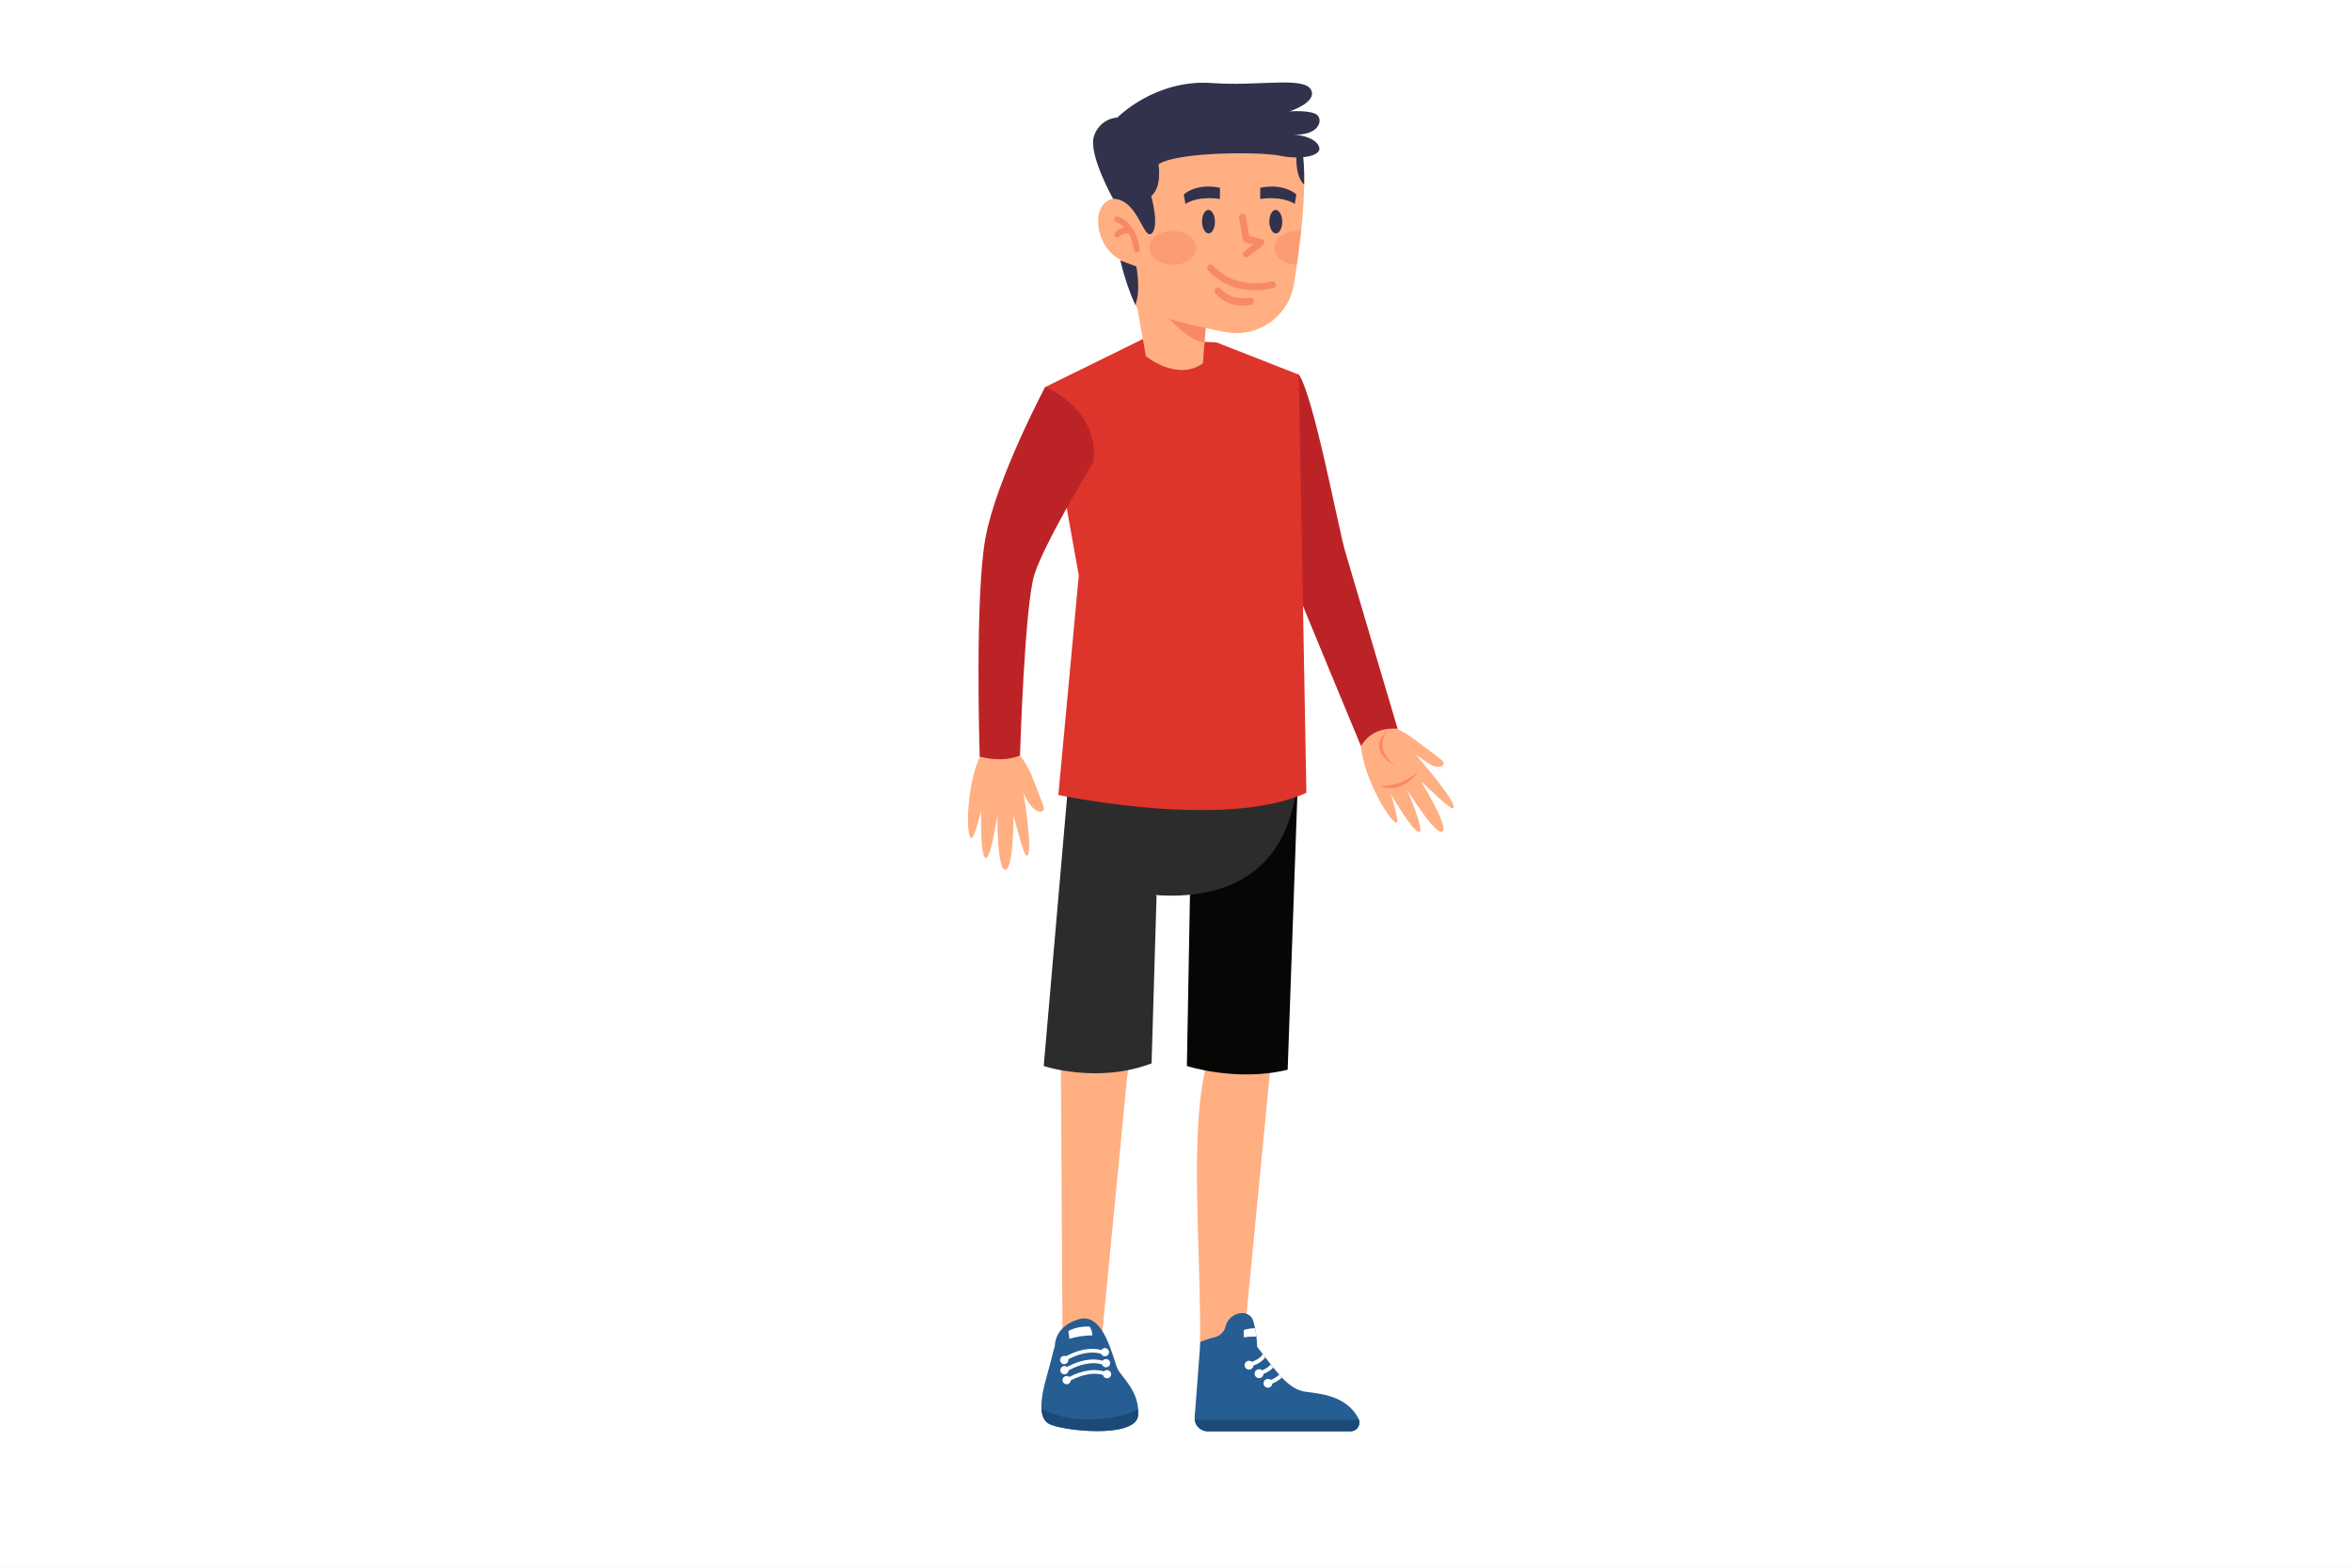
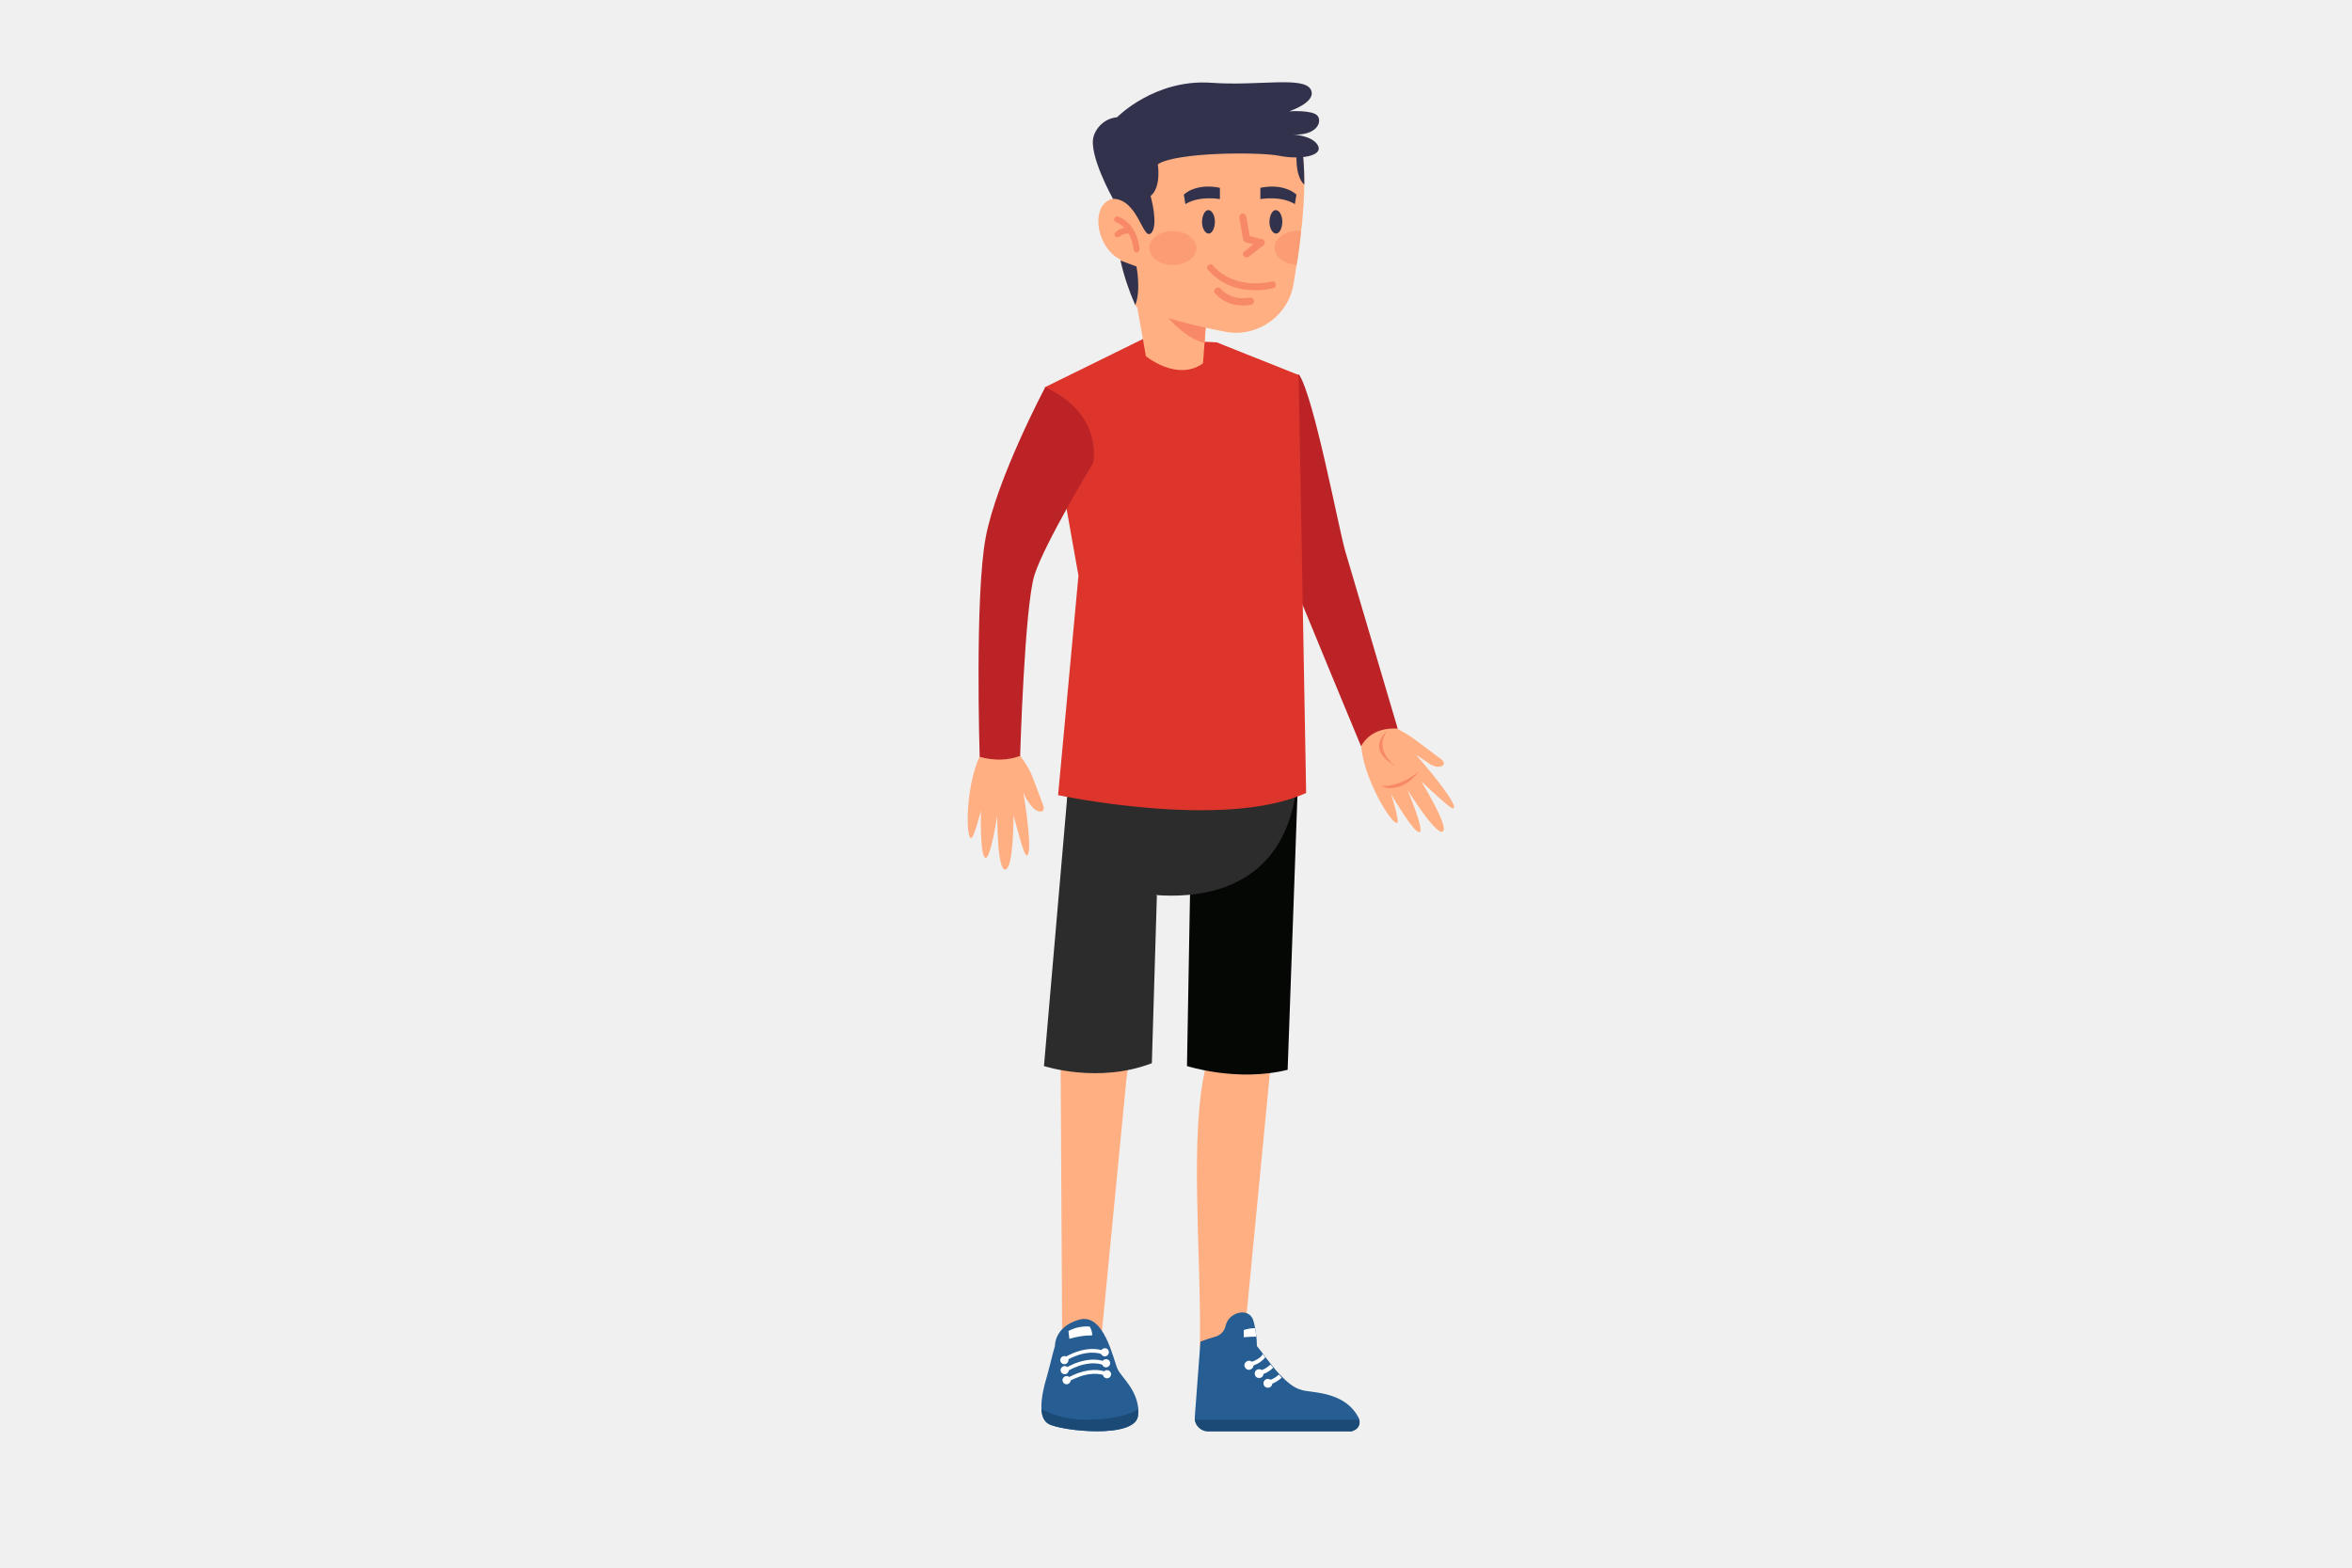
- <svg xmlns="http://www.w3.org/2000/svg" viewBox="0 0 750 500">
-   <defs>
-     <style>.cls-1{fill:#fff;}.cls-2{fill:#ffaf82;}.cls-3{fill:#265d92;}.cls-4{fill:#1a4a75;}.cls-5{fill:#050705;}.cls-6{fill:#2c2c2c;}.cls-10,.cls-7{fill:#f88968;}.cls-8{fill:#bc2327;}.cls-9{fill:#dd342c;}.cls-10{opacity:0.5;}.cls-11{fill:#32324c;}</style>
-   </defs>
-   <g id="BACKGROUND">
-     <rect class="cls-1" width="750" height="500" />
-   </g>
+ <svg xmlns="http://www.w3.org/2000/svg" version="1.1" id="Layer_1" x="0px" y="0px" viewBox="0 0 750 500" style="enable-background:new 0 0 750 500;" xml:space="preserve">
+   <style type="text/css">
+ 	.st0{fill:#FFAF82;}
+ 	.st1{fill:#265D92;}
+ 	.st2{fill:#1A4A75;}
+ 	.st3{fill:#FFFFFF;}
+ 	.st4{fill:#050705;}
+ 	.st5{fill:#2C2C2C;}
+ 	.st6{fill:#F88968;}
+ 	.st7{fill:#BC2327;}
+ 	.st8{fill:#DD342C;}
+ 	.st9{opacity:0.5;fill:#F88968;enable-background:new    ;}
+ 	.st10{fill:#32324C;}
+ </style>
  <g id="OBJECTS">
-     <path class="cls-2" d="M384.73,339.41c-5.72,22.32-1.53,60.68-2.1,90.59l14.25-4.55,8.32-86Z" transform="translate(0)" />
-     <path class="cls-3" d="M430.68,456.5H385.14a4.21,4.21,0,0,1-4.18-3.66,4.27,4.27,0,0,1,0-.88L382.78,428a26.11,26.11,0,0,1,4.55-1.5,4.65,4.65,0,0,0,3.38-3.07l.09-.35c1-4.6,7.68-6.06,8.91-1.56.16.58.29,1.14.41,1.69,0,.13.06.27.08.4.2,1,.34,1.86.44,2.63a.11.11,0,0,1,0,.05,25.72,25.72,0,0,1,.23,3.26c.6.76,1.18,1.51,1.75,2.26.29.36.56.73.84,1.09l1.75,2.27.79,1c.64.79,1.26,1.54,1.88,2.23.28.32.56.63.85.93,2.35,2.47,4.72,4.15,7.52,4.54,4.93.68,13,1.23,16.9,8.47a3.05,3.05,0,0,1,.2.46A2.82,2.82,0,0,1,430.68,456.5Z" transform="translate(0)" />
-     <path class="cls-4" d="M430.68,456.5H385.14a4.21,4.21,0,0,1-4.18-3.66h52.4A2.82,2.82,0,0,1,430.68,456.5Z" transform="translate(0)" />
-     <path class="cls-1" d="M403.47,432.94a7.91,7.91,0,0,1-3.77,2.58c-.37.15-.77.3-1.21.44l-.39-1.19c.43-.14.82-.28,1.17-.43,2.49-1,3.17-2,3.36-2.49C402.92,432.21,403.19,432.58,403.47,432.94Z" transform="translate(0)" />
-     <path class="cls-1" d="M399.71,435.36A1.42,1.42,0,1,1,398.3,434,1.42,1.42,0,0,1,399.71,435.36Z" transform="translate(0)" />
-     <path class="cls-1" d="M406,436.21a9,9,0,0,1-3.11,2c-.44.19-.92.36-1.45.54l-.39-1.19c.49-.17.94-.33,1.33-.49a7.36,7.36,0,0,0,2.83-1.82Z" transform="translate(0)" />
-     <path class="cls-1" d="M402.9,438.11a1.42,1.42,0,1,1-1.41-1.41A1.42,1.42,0,0,1,402.9,438.11Z" transform="translate(0)" />
-     <path class="cls-1" d="M408.74,439.37a9.21,9.21,0,0,1-3,1.88c-.44.19-.92.37-1.46.55l-.39-1.2c.49-.16.94-.33,1.34-.49a7.81,7.81,0,0,0,2.68-1.67C408.17,438.76,408.45,439.07,408.74,439.37Z" transform="translate(0)" />
-     <path class="cls-1" d="M405.72,441.2a1.41,1.41,0,1,1-1.41-1.41A1.41,1.41,0,0,1,405.72,441.2Z" transform="translate(0)" />
-     <path class="cls-1" d="M400.64,426.28a31.67,31.67,0,0,0-4.05.23l0-2.28a10.15,10.15,0,0,1,3.59-.58C400.4,424.61,400.54,425.51,400.64,426.28Z" transform="translate(0)" />
-     <path class="cls-5" d="M380,255.32,378.47,340s16,5.16,32.14,1.17l3.45-97.88Z" transform="translate(0)" />
-     <path class="cls-2" d="M338.15,323c0,5.83,0,11.09.13,15.31l.53,88.2h12.55l8-82.44L362.51,323Z" transform="translate(0)" />
-     <path class="cls-6" d="M340.27,247S338.57,277.58,351,282s62,14.08,63-38.72Z" transform="translate(0)" />
-     <path class="cls-6" d="M340.26,254.35,332.82,340s17.21,5.73,34.39-.85l1.59-53.39Z" transform="translate(0)" />
-     <path class="cls-3" d="M362.94,451.26c-.39,7.78-24.71,5.1-28.6,2.76-1.5-.9-2.13-2.64-2.24-4.74-.19-3.36.91-7.65,1.87-11,1.55-5.48,1.34-5.37,2.42-9.12,0,0-.28-6.09,7.69-8.42s10.89,12.84,12.25,15.76c1.25,2.67,6.09,6.33,6.59,12.9A14.64,14.64,0,0,1,362.94,451.26Z" transform="translate(0)" />
-     <path class="cls-1" d="M339.75,434.06l-.64-1c.3-.19,7.33-4.7,13.45-2l-.46,1.06C346.55,429.7,339.82,434,339.75,434.06Z" transform="translate(0)" />
-     <path class="cls-1" d="M340.45,440.83l-.64-1c.29-.19,7.33-4.7,13.45-2l-.47,1.06C347.24,436.47,340.51,440.79,340.45,440.83Z" transform="translate(0)" />
-     <path class="cls-1" d="M340.1,437.45l-.64-1c.3-.19,7.33-4.7,13.45-2l-.47,1.07C346.89,433.09,340.17,437.4,340.1,437.45Z" transform="translate(0)" />
-     <path class="cls-1" d="M340.68,433.76a1.32,1.32,0,1,1-1.32-1.32A1.32,1.32,0,0,1,340.68,433.76Z" transform="translate(0)" />
-     <path class="cls-1" d="M340.75,437a1.32,1.32,0,1,1-1.32-1.31A1.32,1.32,0,0,1,340.75,437Z" transform="translate(0)" />
-     <path class="cls-1" d="M341.44,440.17a1.32,1.32,0,1,1-1.31-1.31A1.31,1.31,0,0,1,341.44,440.17Z" transform="translate(0)" />
-     <circle class="cls-1" cx="353.02" cy="438.28" r="1.31" />
-     <path class="cls-1" d="M354,434.78a1.32,1.32,0,1,1-1.31-1.32A1.31,1.31,0,0,1,354,434.78Z" transform="translate(0)" />
-     <path class="cls-1" d="M353.64,431.28a1.31,1.31,0,1,1-1.31-1.32A1.31,1.31,0,0,1,353.64,431.28Z" transform="translate(0)" />
-     <path class="cls-4" d="M362.94,451.26c-.39,7.78-24.71,5.1-28.6,2.76-1.5-.9-2.13-2.64-2.24-4.74a28.55,28.55,0,0,0,13.78,3.39c8.25.15,14.2-1.52,17-3.29A14.64,14.64,0,0,1,362.94,451.26Z" transform="translate(0)" />
-     <path class="cls-1" d="M347.52,423.13a13,13,0,0,0-6.84,1.36L341,427a26.73,26.73,0,0,1,7.33-1.1A5.79,5.79,0,0,0,347.52,423.13Z" transform="translate(0)" />
-     <path class="cls-2" d="M442.91,231.15a45.17,45.17,0,0,1,7.46,4.18c3.24,2.37,7.1,5.34,9.08,6.84,2.37,1.8-.4,3.66-3.81,1.35s-4.21-2.82-4.21-2.82,10.6,12,12,16c1.25,3.71-4.92-2.58-10.32-7.51,0,0,8.24,13.32,7.07,15.71-1.53,3.15-11.46-13-11.46-13s5.55,13,3.91,13.46c-1.84.49-9.15-12.13-9.15-12.13s3,9.28,1.83,9.18c-2.37-.18-12.67-18.2-11.22-27.58C434.07,234.82,440.64,230.69,442.91,231.15Z" transform="translate(0)" />
-     <path class="cls-7" d="M452.59,245.86s-5.45,5.15-12.41,4.78C440.18,250.64,446.34,254.09,452.59,245.86Z" transform="translate(0)" />
-     <path class="cls-7" d="M445.12,244.39s-7.29-4.86-2.82-11.18C442.3,233.21,435,238.7,445.12,244.39Z" transform="translate(0)" />
-     <path class="cls-8" d="M396.74,130.15s5.59,30.41,12.68,48.14S434,238,434,238c2-3.54,5.73-6,11.67-5.57,0,0-11.72-39.49-16.71-56.5-2.22-7.58-10-49.43-14.78-56.47C414.16,119.5,397.44,127.54,396.74,130.15Z" transform="translate(0)" />
-     <path class="cls-9" d="M364.71,108l-31.45,15.47L344,183.54l-6.51,70s52.94,11.34,79.08-.7L414.16,119.5,388,109.24Z" transform="translate(0)" />
-     <path class="cls-2" d="M324,239.43a29.76,29.76,0,0,1,4.77,7.33c1.51,3.72,2.94,7.67,3.83,10,1.07,2.78-1.76,2.67-3.52.59-2.66-3.15-2.87-5.3-2.87-5.3S328.92,267.77,328,272c-.88,3.82-2.81-4.78-4.81-11.81,0,0,0,15.66-2.26,17.08-3,1.86-2.89-17.1-2.89-17.1s-2.13,14-3.76,13.49c-1.83-.55-1.39-15.12-1.39-15.12s-2.32,9.47-3.29,8.76c-1.91-1.41-1.18-22.15,5-29.36C314.55,237.89,322.31,237.84,324,239.43Z" transform="translate(0)" />
-     <path class="cls-8" d="M333.26,123.46s-15.52,29.22-19,48-1.86,69.85-1.86,69.85c4.91,1.25,9,1.13,12.86-.32,0,0,1.43-47.79,4.6-57.8s18.68-35.71,18.68-35.71S352,132.08,333.26,123.46Z" transform="translate(0)" />
-     <path class="cls-2" d="M385.13,95.2l-1.05,14.18-.49,6.5c-8.29,5.89-18.2-2.28-18.2-2.28l-4-22.65c3.83-2.48,13.25,1,19.08,2.75C383.25,94.52,385.13,95.2,385.13,95.2Z" transform="translate(0)" />
-     <path class="cls-7" d="M385.13,95.2l-1.05,14.18c-9.56-2.4-17.35-15.85-17.35-15.85l13.77.17C383.25,94.52,385.13,95.2,385.13,95.2Z" transform="translate(0)" />
-     <path class="cls-2" d="M415.87,57.35c0,.5,0,1,0,1.55V59c0,1.71-.1,3.48-.21,5.3,0,.17,0,.34,0,.51-.17,2.9-.44,5.9-.75,8.9-.08.65-.15,1.3-.22,1.94-.24,2.09-.5,4.17-.78,6.21-.05.41-.11.81-.17,1.22-.11.81-.23,1.62-.35,2.41-.25,1.75-.51,3.45-.77,5.09a18.59,18.59,0,0,1-21.82,15.33c-10.15-1.92-20.5-4.56-28.41-8l-.31-.66a81.48,81.48,0,0,1-4.73-14.18,80.87,80.87,0,0,1-1.75-28.91c3.1-24,53.76-26.11,59.68-6.36,0,.23.08.45.11.69A58.79,58.79,0,0,1,415.87,57.35Z" transform="translate(0)" />
-     <path class="cls-10" d="M381.47,79.07c0,3-3.34,5.43-7.47,5.43s-7.48-2.43-7.48-5.43,3.35-5.43,7.48-5.43S381.47,76.07,381.47,79.07Z" transform="translate(0)" />
-     <path class="cls-10" d="M414.85,73.69c-.08.65-.15,1.3-.22,1.94-.24,2.09-.5,4.17-.78,6.21-.05.41-.11.81-.17,1.22l-.21,1.43c-4-.12-7.15-2.51-7.15-5.42s3.35-5.43,7.48-5.43C414.16,73.64,414.51,73.66,414.85,73.69Z" transform="translate(0)" />
-     <path class="cls-11" d="M415.87,57.34c0,.51,0,1,0,1.56-3.22-2.95-2.4-10.38-2.4-10.38a6.24,6.24,0,0,1,1.88,0A58.65,58.65,0,0,1,415.87,57.34Z" transform="translate(0)" />
-     <path class="cls-11" d="M362,97.26a80.08,80.08,0,0,1-4.74-14.17L362.36,85S363.9,92.84,362,97.26Z" transform="translate(0)" />
-     <path class="cls-11" d="M387.42,70.67c0,2.08-.88,3.77-2,3.78s-2.08-1.65-2.11-3.73.88-3.77,2-3.78S387.4,68.6,387.42,70.67Z" transform="translate(0)" />
-     <path class="cls-11" d="M408.88,70.67c0,2.08-.88,3.77-2,3.78s-2.08-1.65-2.11-3.73.88-3.77,2-3.78S408.86,68.6,408.88,70.67Z" transform="translate(0)" />
-     <path class="cls-2" d="M363.07,67.44s-5.86-6.93-10.65-2.82c-5.28,4.54-1,19.65,9.81,19.18Z" transform="translate(0)" />
-     <path class="cls-7" d="M362.39,80.51a.94.94,0,0,1-.88-.83c-1-7.75-5.68-8.82-5.73-8.83a1,1,0,0,1,.4-1.87c.24,0,6.07,1.38,7.22,10.45a1,1,0,0,1-.83,1.07Z" transform="translate(0)" />
-     <path class="cls-7" d="M356.25,75.72a1,1,0,0,1-.57-.24,1,1,0,0,1-.09-1.34,5.36,5.36,0,0,1,5.07-1.53,1,1,0,0,1-.39,1.87,3.49,3.49,0,0,0-3.25.92A1,1,0,0,1,356.25,75.72Z" transform="translate(0)" />
-     <path class="cls-7" d="M398.72,92.53a19.21,19.21,0,0,1-13.49-6.37,1.09,1.09,0,1,1,1.63-1.46c7.28,8.18,18.45,5.1,18.56,5.06a1.1,1.1,0,1,1,.6,2.11A23.53,23.53,0,0,1,398.72,92.53Z" transform="translate(0)" />
-     <path class="cls-7" d="M395.55,97.43a11.29,11.29,0,0,1-8.06-3.9,1.16,1.16,0,0,1,1.84-1.41c.14.18,3.13,3.92,9.26,2.82a1.16,1.16,0,0,1,.4,2.28A14.33,14.33,0,0,1,395.55,97.43Z" transform="translate(0)" />
-     <path class="cls-7" d="M397.37,82.13a1.11,1.11,0,0,1-.79-.42,1.09,1.09,0,0,1,.19-1.54l2.89-2.26-2.54-.63a1.11,1.11,0,0,1-.82-.88l-1.19-7a1.09,1.09,0,1,1,2.15-.37l1.08,6.25,4,1a1.1,1.1,0,0,1,.41,1.93l-4.67,3.65A1.12,1.12,0,0,1,397.37,82.13Z" transform="translate(0)" />
-     <path class="cls-11" d="M354.94,63.4s-7.8-13.87-6.16-19.76a8.5,8.5,0,0,1,7.53-6.16s12-12.28,30.08-11c15,1.1,29.48-2.19,31.69,2.19,2,4-6.85,6.85-6.85,6.85s7.4-.55,9,1.37-.08,6.44-7.78,6c0,0,6.41.34,8.05,3.63s-5.75,4.51-12.32,3.15-33-1.24-38.76,2.73c0,0,1.23,7.25-2.33,10.13,0,0,2.74,9.6.14,11.92S362.92,63.53,354.94,63.4Z" transform="translate(0)" />
-     <path class="cls-11" d="M389,59.88v3.58s-6.54-1.2-11,1.57l-.51-3S381.28,58.31,389,59.88Z" transform="translate(0)" />
-     <path class="cls-11" d="M401.86,59.88v3.58s6.54-1.2,11,1.57l.52-3S409.62,58.31,401.86,59.88Z" transform="translate(0)" />
+     <path class="st0" d="M384.7,339.4c-5.7,22.3-1.5,60.7-2.1,90.6l14.3-4.5l8.3-86L384.7,339.4z" />
+     <path class="st1" d="M430.7,456.5h-45.5c-2.1,0-3.9-1.6-4.2-3.7c0-0.3,0-0.6,0-0.9l1.8-24c1.5-0.6,3-1.1,4.5-1.5   c1.6-0.4,2.9-1.5,3.4-3.1l0.1-0.4c1-4.6,7.7-6.1,8.9-1.6c0.2,0.6,0.3,1.1,0.4,1.7c0,0.1,0.1,0.3,0.1,0.4c0.2,1,0.3,1.9,0.4,2.6   c0,0,0,0,0,0c0.1,1.1,0.2,2.2,0.2,3.3c0.6,0.8,1.2,1.5,1.8,2.3c0.3,0.4,0.6,0.7,0.8,1.1l1.8,2.3l0.8,1c0.6,0.8,1.3,1.5,1.9,2.2   c0.3,0.3,0.6,0.6,0.9,0.9c2.4,2.5,4.7,4.1,7.5,4.5c4.9,0.7,13,1.2,16.9,8.5c0.1,0.1,0.1,0.3,0.2,0.5c0.5,1.5-0.3,3.1-1.8,3.6   C431.3,456.5,431,456.5,430.7,456.5z" />
+     <path class="st2" d="M430.7,456.5h-45.5c-2.1,0-3.9-1.6-4.2-3.7h52.4c0.5,1.5-0.4,3.1-1.9,3.5C431.2,456.5,431,456.5,430.7,456.5z" />
+     <path class="st3" d="M403.5,432.9c-1,1.2-2.3,2.1-3.8,2.6c-0.4,0.1-0.8,0.3-1.2,0.4l-0.4-1.2c0.4-0.1,0.8-0.3,1.2-0.4   c2.5-1,3.2-2,3.4-2.5C402.9,432.2,403.2,432.6,403.5,432.9z" />
+     <path class="st3" d="M399.7,435.4c0,0.8-0.6,1.4-1.4,1.5c-0.8,0-1.4-0.6-1.5-1.4c0-0.8,0.6-1.4,1.4-1.5c0,0,0,0,0.1,0   C399.1,434,399.7,434.6,399.7,435.4z" />
+     <path class="st3" d="M406,436.2c-0.9,0.9-1.9,1.6-3.1,2c-0.4,0.2-0.9,0.4-1.5,0.5l-0.4-1.2c0.5-0.2,0.9-0.3,1.3-0.5   c1.1-0.4,2-1,2.8-1.8L406,436.2z" />
+     <path class="st3" d="M402.9,438.1c0,0.8-0.6,1.4-1.4,1.4s-1.4-0.6-1.4-1.4c0-0.8,0.6-1.4,1.4-1.4c0,0,0,0,0,0   C402.3,436.7,402.9,437.3,402.9,438.1z" />
+     <path class="st3" d="M408.7,439.4c-0.9,0.8-1.9,1.5-3,1.9c-0.4,0.2-0.9,0.4-1.5,0.5l-0.4-1.2c0.5-0.2,0.9-0.3,1.3-0.5   c1-0.4,1.9-0.9,2.7-1.7C408.2,438.8,408.5,439.1,408.7,439.4z" />
+     <path class="st3" d="M405.7,441.2c0,0.8-0.6,1.4-1.4,1.4s-1.4-0.6-1.4-1.4s0.6-1.4,1.4-1.4S405.7,440.4,405.7,441.2L405.7,441.2z" />
+     <path class="st3" d="M400.6,426.3c-1.4,0-2.7,0.1-4,0.2v-2.3c1.2-0.4,2.4-0.6,3.6-0.6C400.4,424.6,400.5,425.5,400.6,426.3z" />
+     <path class="st4" d="M380,255.3l-1.5,84.7c0,0,16,5.2,32.1,1.2l3.5-97.9L380,255.3z" />
+     <path class="st0" d="M338.1,323c0,5.8,0,11.1,0.1,15.3l0.5,88.2h12.5l8-82.4l3.2-21.1H338.1z" />
+     <path class="st5" d="M340.3,247c0,0-1.7,30.6,10.7,35s62,14.1,63-38.7L340.3,247z" />
+     <path class="st5" d="M340.3,254.4l-7.4,85.6c0,0,17.2,5.7,34.4-0.9l1.6-53.4L340.3,254.4z" />
+     <path class="st1" d="M362.9,451.3c-0.4,7.8-24.7,5.1-28.6,2.8c-1.5-0.9-2.1-2.6-2.2-4.7c-0.2-3.4,0.9-7.6,1.9-11   c1.5-5.5,1.3-5.4,2.4-9.1c0,0-0.3-6.1,7.7-8.4s10.9,12.8,12.3,15.8c1.3,2.7,6.1,6.3,6.6,12.9C363,450,363,450.6,362.9,451.3z" />
+     <path class="st3" d="M339.8,434.1l-0.6-1c0.3-0.2,7.3-4.7,13.5-2l-0.5,1.1C346.5,429.7,339.8,434,339.8,434.1z" />
+     <path class="st3" d="M340.5,440.8l-0.6-1c0.3-0.2,7.3-4.7,13.5-2l-0.5,1.1C347.2,436.5,340.5,440.8,340.5,440.8z" />
+     <path class="st3" d="M340.1,437.5l-0.6-1c0.3-0.2,7.3-4.7,13.5-2l-0.5,1.1C346.9,433.1,340.2,437.4,340.1,437.5z" />
+     <path class="st3" d="M340.7,433.8c0,0.7-0.6,1.3-1.3,1.3c-0.7,0-1.3-0.6-1.3-1.3c0-0.7,0.6-1.3,1.3-1.3S340.7,433,340.7,433.8   L340.7,433.8z" />
+     <path class="st3" d="M340.8,437c0,0.7-0.6,1.3-1.3,1.3c-0.7,0-1.3-0.6-1.3-1.3c0-0.7,0.6-1.3,1.3-1.3c0,0,0,0,0,0   C340.2,435.7,340.7,436.3,340.8,437z" />
+     <path class="st3" d="M341.4,440.2c0,0.7-0.6,1.3-1.3,1.3s-1.3-0.6-1.3-1.3s0.6-1.3,1.3-1.3c0,0,0,0,0,0   C340.9,438.9,341.4,439.4,341.4,440.2z" />
+     <circle class="st3" cx="353" cy="438.3" r="1.3" />
+     <path class="st3" d="M354,434.8c0,0.7-0.6,1.3-1.3,1.3c-0.7,0-1.3-0.6-1.3-1.3c0-0.7,0.6-1.3,1.3-1.3c0,0,0,0,0,0   C353.4,433.5,354,434,354,434.8C354,434.8,354,434.8,354,434.8z" />
+     <path class="st3" d="M353.6,431.3c0,0.7-0.6,1.3-1.3,1.3c-0.7,0-1.3-0.6-1.3-1.3c0-0.7,0.6-1.3,1.3-1.3   C353.1,430,353.6,430.5,353.6,431.3C353.6,431.3,353.6,431.3,353.6,431.3z" />
+     <path class="st2" d="M362.9,451.3c-0.4,7.8-24.7,5.1-28.6,2.8c-1.5-0.9-2.1-2.6-2.2-4.7c4.2,2.3,9,3.4,13.8,3.4   c8.3,0.1,14.2-1.5,17-3.3C362.9,450,363,450.6,362.9,451.3z" />
+     <path class="st3" d="M347.5,423.1c-2.4-0.2-4.7,0.3-6.8,1.4l0.3,2.5c2.4-0.7,4.8-1.1,7.3-1.1C348.3,424.9,348,424,347.5,423.1z" />
+     <path class="st0" d="M442.9,231.1c2.6,1.2,5.1,2.6,7.5,4.2c3.2,2.4,7.1,5.3,9.1,6.8c2.4,1.8-0.4,3.7-3.8,1.4s-4.2-2.8-4.2-2.8   s10.6,12,12,16c1.3,3.7-4.9-2.6-10.3-7.5c0,0,8.2,13.3,7.1,15.7c-1.5,3.1-11.5-13-11.5-13s5.5,13,3.9,13.5   c-1.8,0.5-9.1-12.1-9.1-12.1s3,9.3,1.8,9.2c-2.4-0.2-12.7-18.2-11.2-27.6C434.1,234.8,440.6,230.7,442.9,231.1z" />
+     <path class="st6" d="M452.6,245.9c0,0-5.5,5.1-12.4,4.8C440.2,250.6,446.3,254.1,452.6,245.9z" />
+     <path class="st6" d="M445.1,244.4c0,0-7.3-4.9-2.8-11.2C442.3,233.2,435,238.7,445.1,244.4z" />
+     <path class="st7" d="M396.7,130.1c0,0,5.6,30.4,12.7,48.1S434,238,434,238c2-3.5,5.7-6,11.7-5.6c0,0-11.7-39.5-16.7-56.5   c-2.2-7.6-10-49.4-14.8-56.5C414.2,119.5,397.4,127.5,396.7,130.1z" />
+     <path class="st8" d="M364.7,108l-31.5,15.5l10.7,60.1l-6.5,70c0,0,52.9,11.3,79.1-0.7l-2.4-133.3L388,109.2L364.7,108z" />
+     <path class="st0" d="M324,239.4c1.9,2.2,3.5,4.7,4.8,7.3c1.5,3.7,2.9,7.7,3.8,10c1.1,2.8-1.8,2.7-3.5,0.6c-2.7-3.1-2.9-5.3-2.9-5.3   s2.7,15.7,1.8,19.9c-0.9,3.8-2.8-4.8-4.8-11.8c0,0,0,15.7-2.3,17.1c-3,1.9-2.9-17.1-2.9-17.1s-2.1,14-3.8,13.5   c-1.8-0.5-1.4-15.1-1.4-15.1s-2.3,9.5-3.3,8.8c-1.9-1.4-1.2-22.1,5-29.4C314.5,237.9,322.3,237.8,324,239.4z" />
+     <path class="st7" d="M333.3,123.5c0,0-15.5,29.2-19,48s-1.9,69.9-1.9,69.9c4.9,1.3,9,1.1,12.9-0.3c0,0,1.4-47.8,4.6-57.8   s18.7-35.7,18.7-35.7S352,132.1,333.3,123.5z" />
+     <path class="st0" d="M385.1,95.2l-1,14.2l-0.5,6.5c-8.3,5.9-18.2-2.3-18.2-2.3l-4-22.7c3.8-2.5,13.3,1,19.1,2.8   C383.3,94.5,385.1,95.2,385.1,95.2z" />
+     <path class="st6" d="M385.1,95.2l-1,14.2c-9.6-2.4-17.4-15.8-17.4-15.8l13.8,0.2C383.3,94.5,385.1,95.2,385.1,95.2z" />
+     <path class="st0" d="M415.9,57.3c0,0.5,0,1,0,1.5V59c0,1.7-0.1,3.5-0.2,5.3c0,0.2,0,0.3,0,0.5c-0.2,2.9-0.4,5.9-0.8,8.9   c-0.1,0.7-0.1,1.3-0.2,1.9c-0.2,2.1-0.5,4.2-0.8,6.2c0,0.4-0.1,0.8-0.2,1.2c-0.1,0.8-0.2,1.6-0.4,2.4c-0.3,1.8-0.5,3.4-0.8,5.1   c-1.6,10.1-11.2,17-21.3,15.4c-0.2,0-0.4-0.1-0.5-0.1c-10.1-1.9-20.5-4.6-28.4-8l-0.3-0.7c-2-4.6-3.6-9.3-4.7-14.2   c-2.3-9.5-2.9-19.2-1.8-28.9c3.1-24,53.8-26.1,59.7-6.4c0,0.2,0.1,0.5,0.1,0.7C415.8,51.4,415.9,54.4,415.9,57.3z" />
+     <path class="st9" d="M381.5,79.1c0,3-3.3,5.4-7.5,5.4s-7.5-2.4-7.5-5.4s3.4-5.4,7.5-5.4S381.5,76.1,381.5,79.1z" />
+     <path class="st9" d="M414.9,73.7c-0.1,0.7-0.1,1.3-0.2,1.9c-0.2,2.1-0.5,4.2-0.8,6.2c0,0.4-0.1,0.8-0.2,1.2l-0.2,1.4   c-4-0.1-7.1-2.5-7.1-5.4s3.4-5.4,7.5-5.4C414.2,73.6,414.5,73.7,414.9,73.7z" />
+     <path class="st10" d="M415.9,57.3c0,0.5,0,1,0,1.6c-3.2-3-2.4-10.4-2.4-10.4c0.6-0.1,1.3-0.1,1.9,0   C415.7,51.4,415.9,54.4,415.9,57.3z" />
+     <path class="st10" d="M362,97.3c-2-4.6-3.6-9.3-4.7-14.2l5.1,1.9C362.4,85,363.9,92.8,362,97.3z" />
+     <path class="st10" d="M387.4,70.7c0,2.1-0.9,3.8-2,3.8s-2.1-1.7-2.1-3.7s0.9-3.8,2-3.8S387.4,68.6,387.4,70.7z" />
+     <path class="st10" d="M408.9,70.7c0,2.1-0.9,3.8-2,3.8s-2.1-1.7-2.1-3.7s0.9-3.8,2-3.8S408.9,68.6,408.9,70.7z" />
+     <path class="st0" d="M363.1,67.4c0,0-5.9-6.9-10.6-2.8c-5.3,4.5-1,19.7,9.8,19.2L363.1,67.4z" />
+     <path class="st6" d="M362.4,80.5c-0.5,0-0.8-0.4-0.9-0.8c-1-7.8-5.7-8.8-5.7-8.8c-0.5-0.3-0.7-0.9-0.4-1.4c0.2-0.3,0.5-0.5,0.8-0.5   c0.2,0,6.1,1.4,7.2,10.4c0,0.5-0.3,1-0.8,1.1L362.4,80.5z" />
+     <path class="st6" d="M356.3,75.7c-0.2,0-0.4-0.1-0.6-0.2c-0.4-0.4-0.4-0.9-0.1-1.3c1.3-1.4,3.2-1.9,5.1-1.5   c0.5,0.3,0.7,0.9,0.4,1.4c-0.2,0.3-0.5,0.5-0.8,0.5c-1.2-0.3-2.4,0.1-3.3,0.9C356.8,75.6,356.5,75.7,356.3,75.7z" />
+     <path class="st6" d="M398.7,92.5c-5.2-0.2-10-2.5-13.5-6.4c-0.4-0.5-0.4-1.1,0.1-1.5c0.5-0.4,1.1-0.4,1.5,0.1   c7.3,8.2,18.5,5.1,18.6,5.1c0.6-0.2,1.2,0.1,1.4,0.7s-0.1,1.2-0.7,1.4c-0.1,0-0.1,0-0.2,0C403.6,92.5,401.2,92.7,398.7,92.5z" />
+     <path class="st6" d="M395.5,97.4c-3.1-0.1-6-1.5-8.1-3.9c-0.4-0.5-0.2-1.2,0.3-1.6c0.5-0.3,1.2-0.3,1.6,0.2   c0.1,0.2,3.1,3.9,9.3,2.8c0.6-0.1,1.2,0.4,1.3,1c0.1,0.6-0.3,1.1-0.9,1.3C397.9,97.4,396.7,97.5,395.5,97.4z" />
+     <path class="st6" d="M397.4,82.1c-0.3,0-0.6-0.2-0.8-0.4c-0.4-0.5-0.3-1.2,0.2-1.5c0,0,0,0,0,0l2.9-2.3l-2.5-0.6   c-0.4-0.1-0.7-0.5-0.8-0.9l-1.2-7c-0.1-0.6,0.3-1.2,0.9-1.3c0.6-0.1,1.2,0.3,1.3,0.9l0,0l1.1,6.3l4,1c0.6,0.1,0.9,0.7,0.8,1.3   c-0.1,0.2-0.2,0.4-0.4,0.6l-4.7,3.7C397.9,82,397.6,82.1,397.4,82.1z" />
+     <path class="st10" d="M354.9,63.4c0,0-7.8-13.9-6.2-19.8c1-3.4,4-5.9,7.5-6.2c0,0,12-12.3,30.1-11c15,1.1,29.5-2.2,31.7,2.2   c2,4-6.9,6.9-6.9,6.9s7.4-0.5,9,1.4s-0.1,6.4-7.8,6c0,0,6.4,0.3,8,3.6s-5.8,4.5-12.3,3.2s-33-1.2-38.8,2.7c0,0,1.2,7.3-2.3,10.1   c0,0,2.7,9.6,0.1,11.9S362.9,63.5,354.9,63.4z" />
+     <path class="st10" d="M389,59.9v3.6c0,0-6.5-1.2-11,1.6l-0.5-3C377.5,62,381.3,58.3,389,59.9z" />
+     <path class="st10" d="M401.9,59.9v3.6c0,0,6.5-1.2,11,1.6l0.5-3C413.4,62,409.6,58.3,401.9,59.9z" />
  </g>
</svg>
